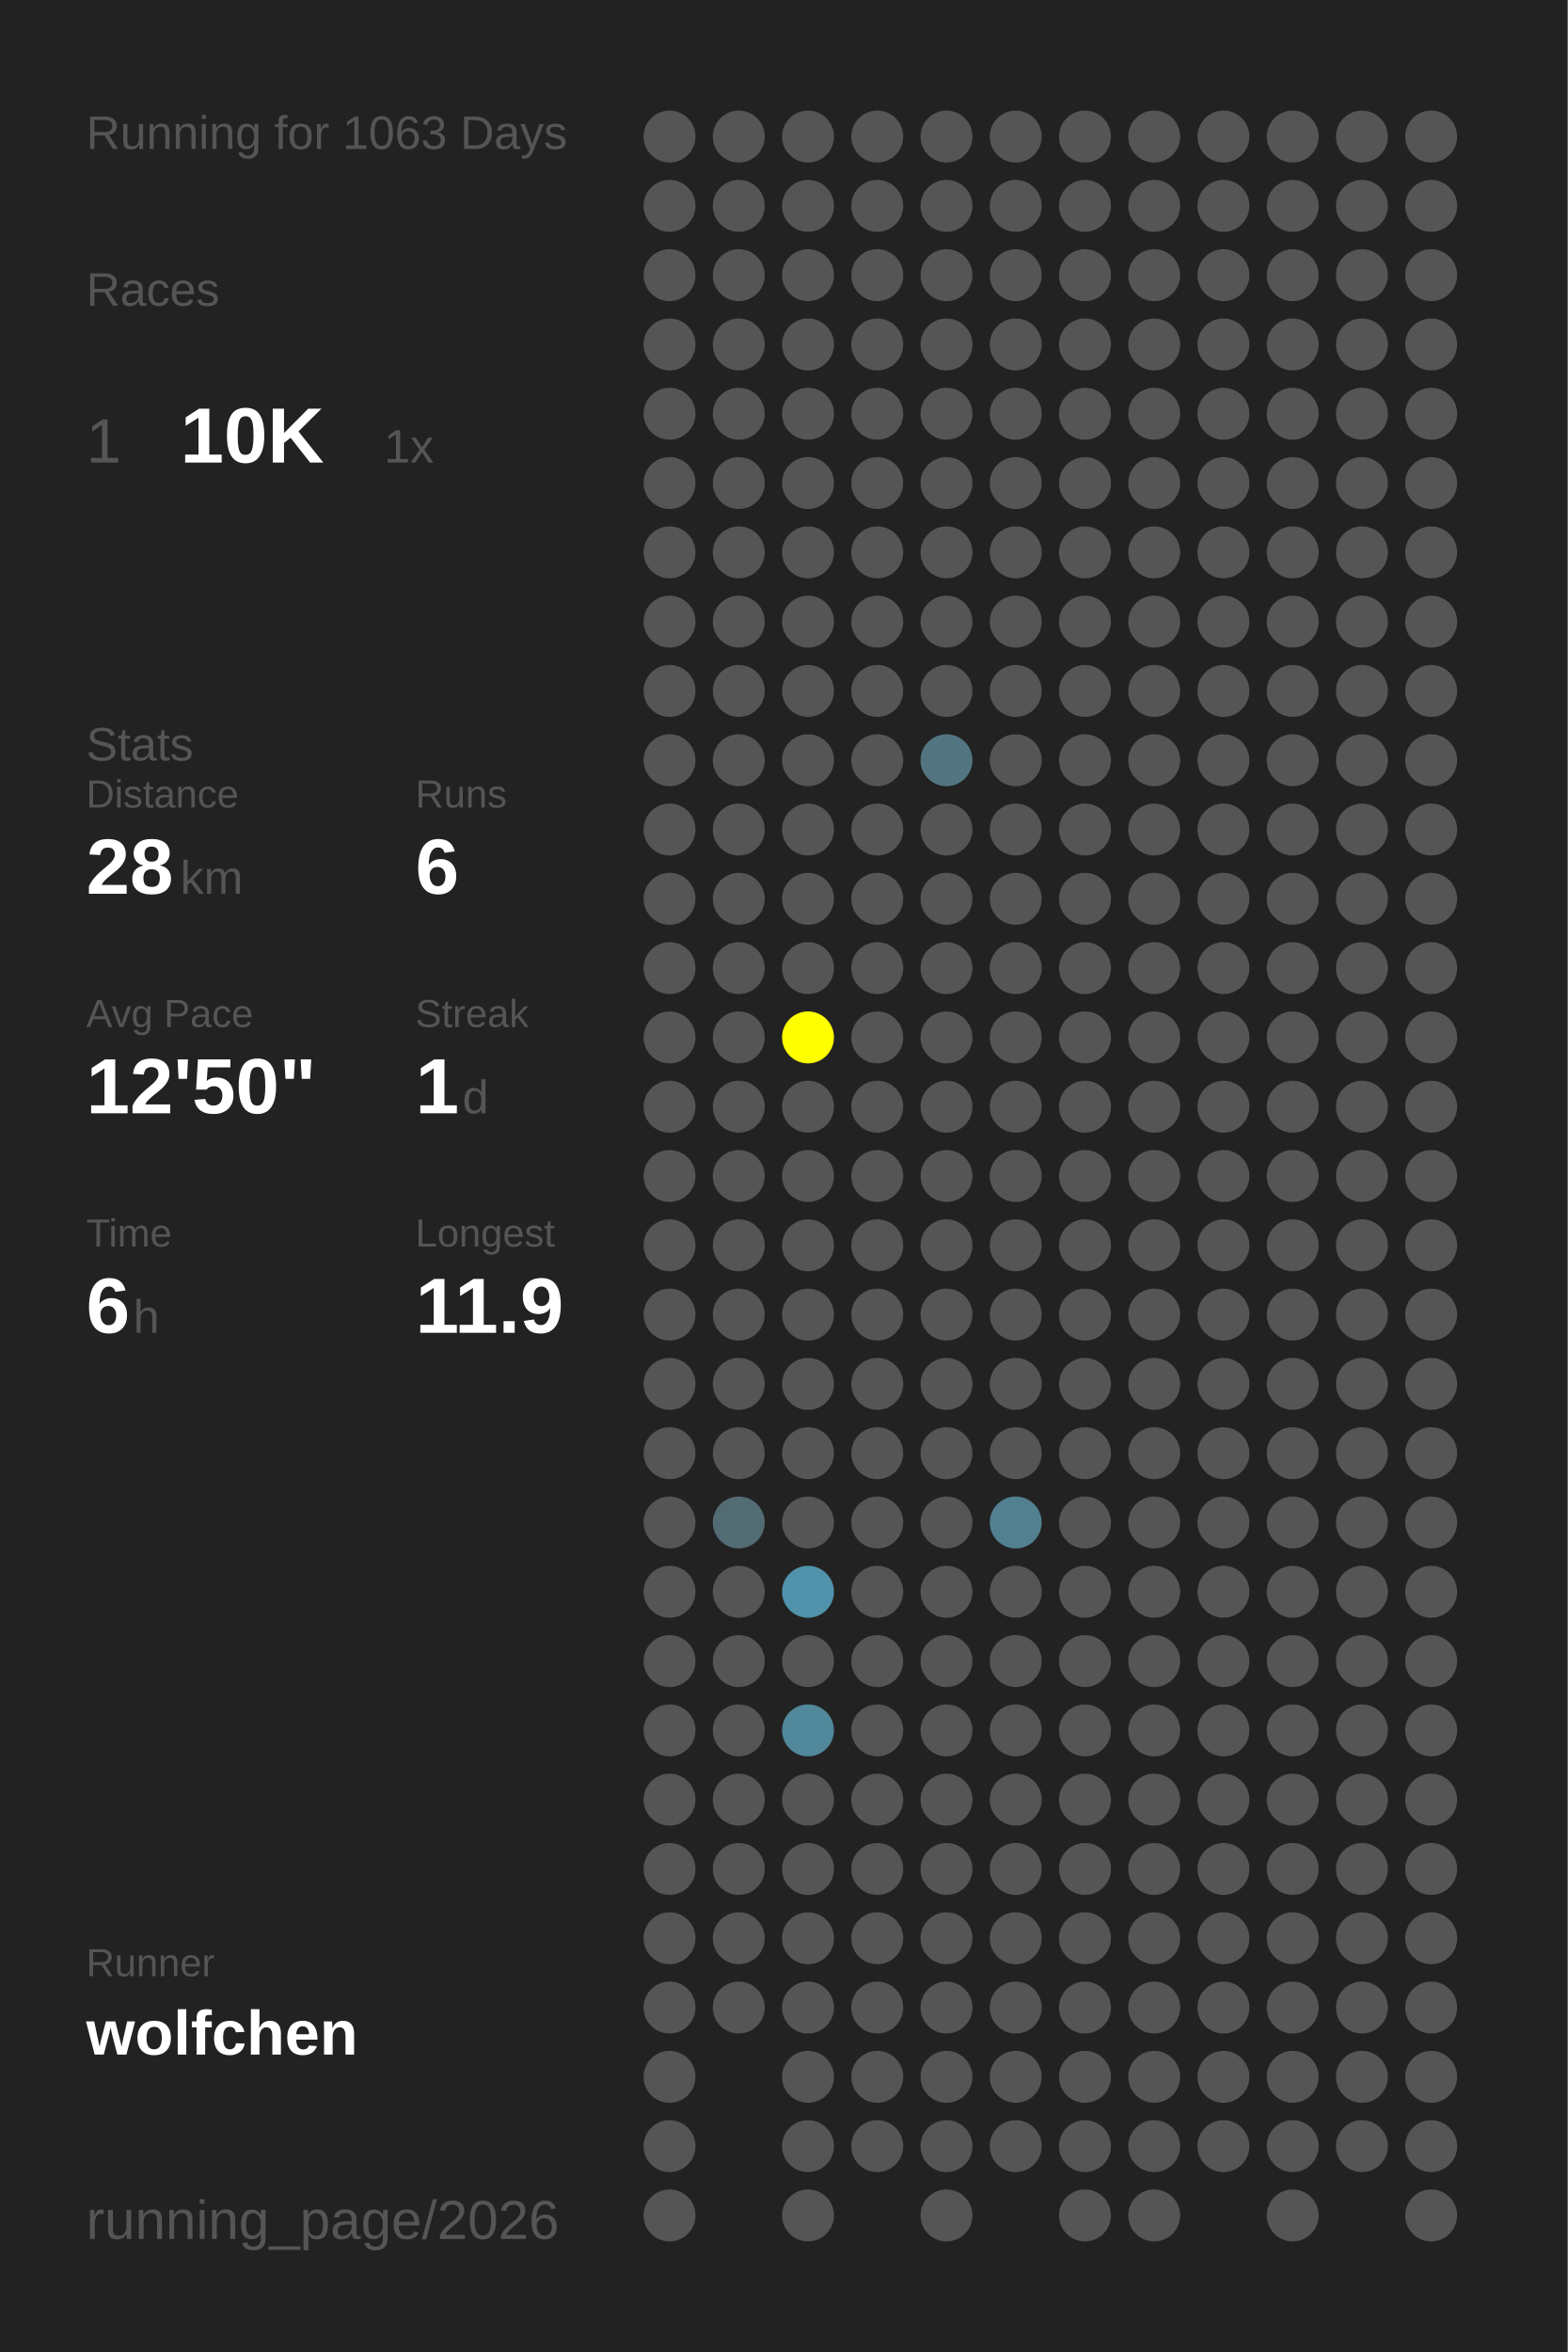
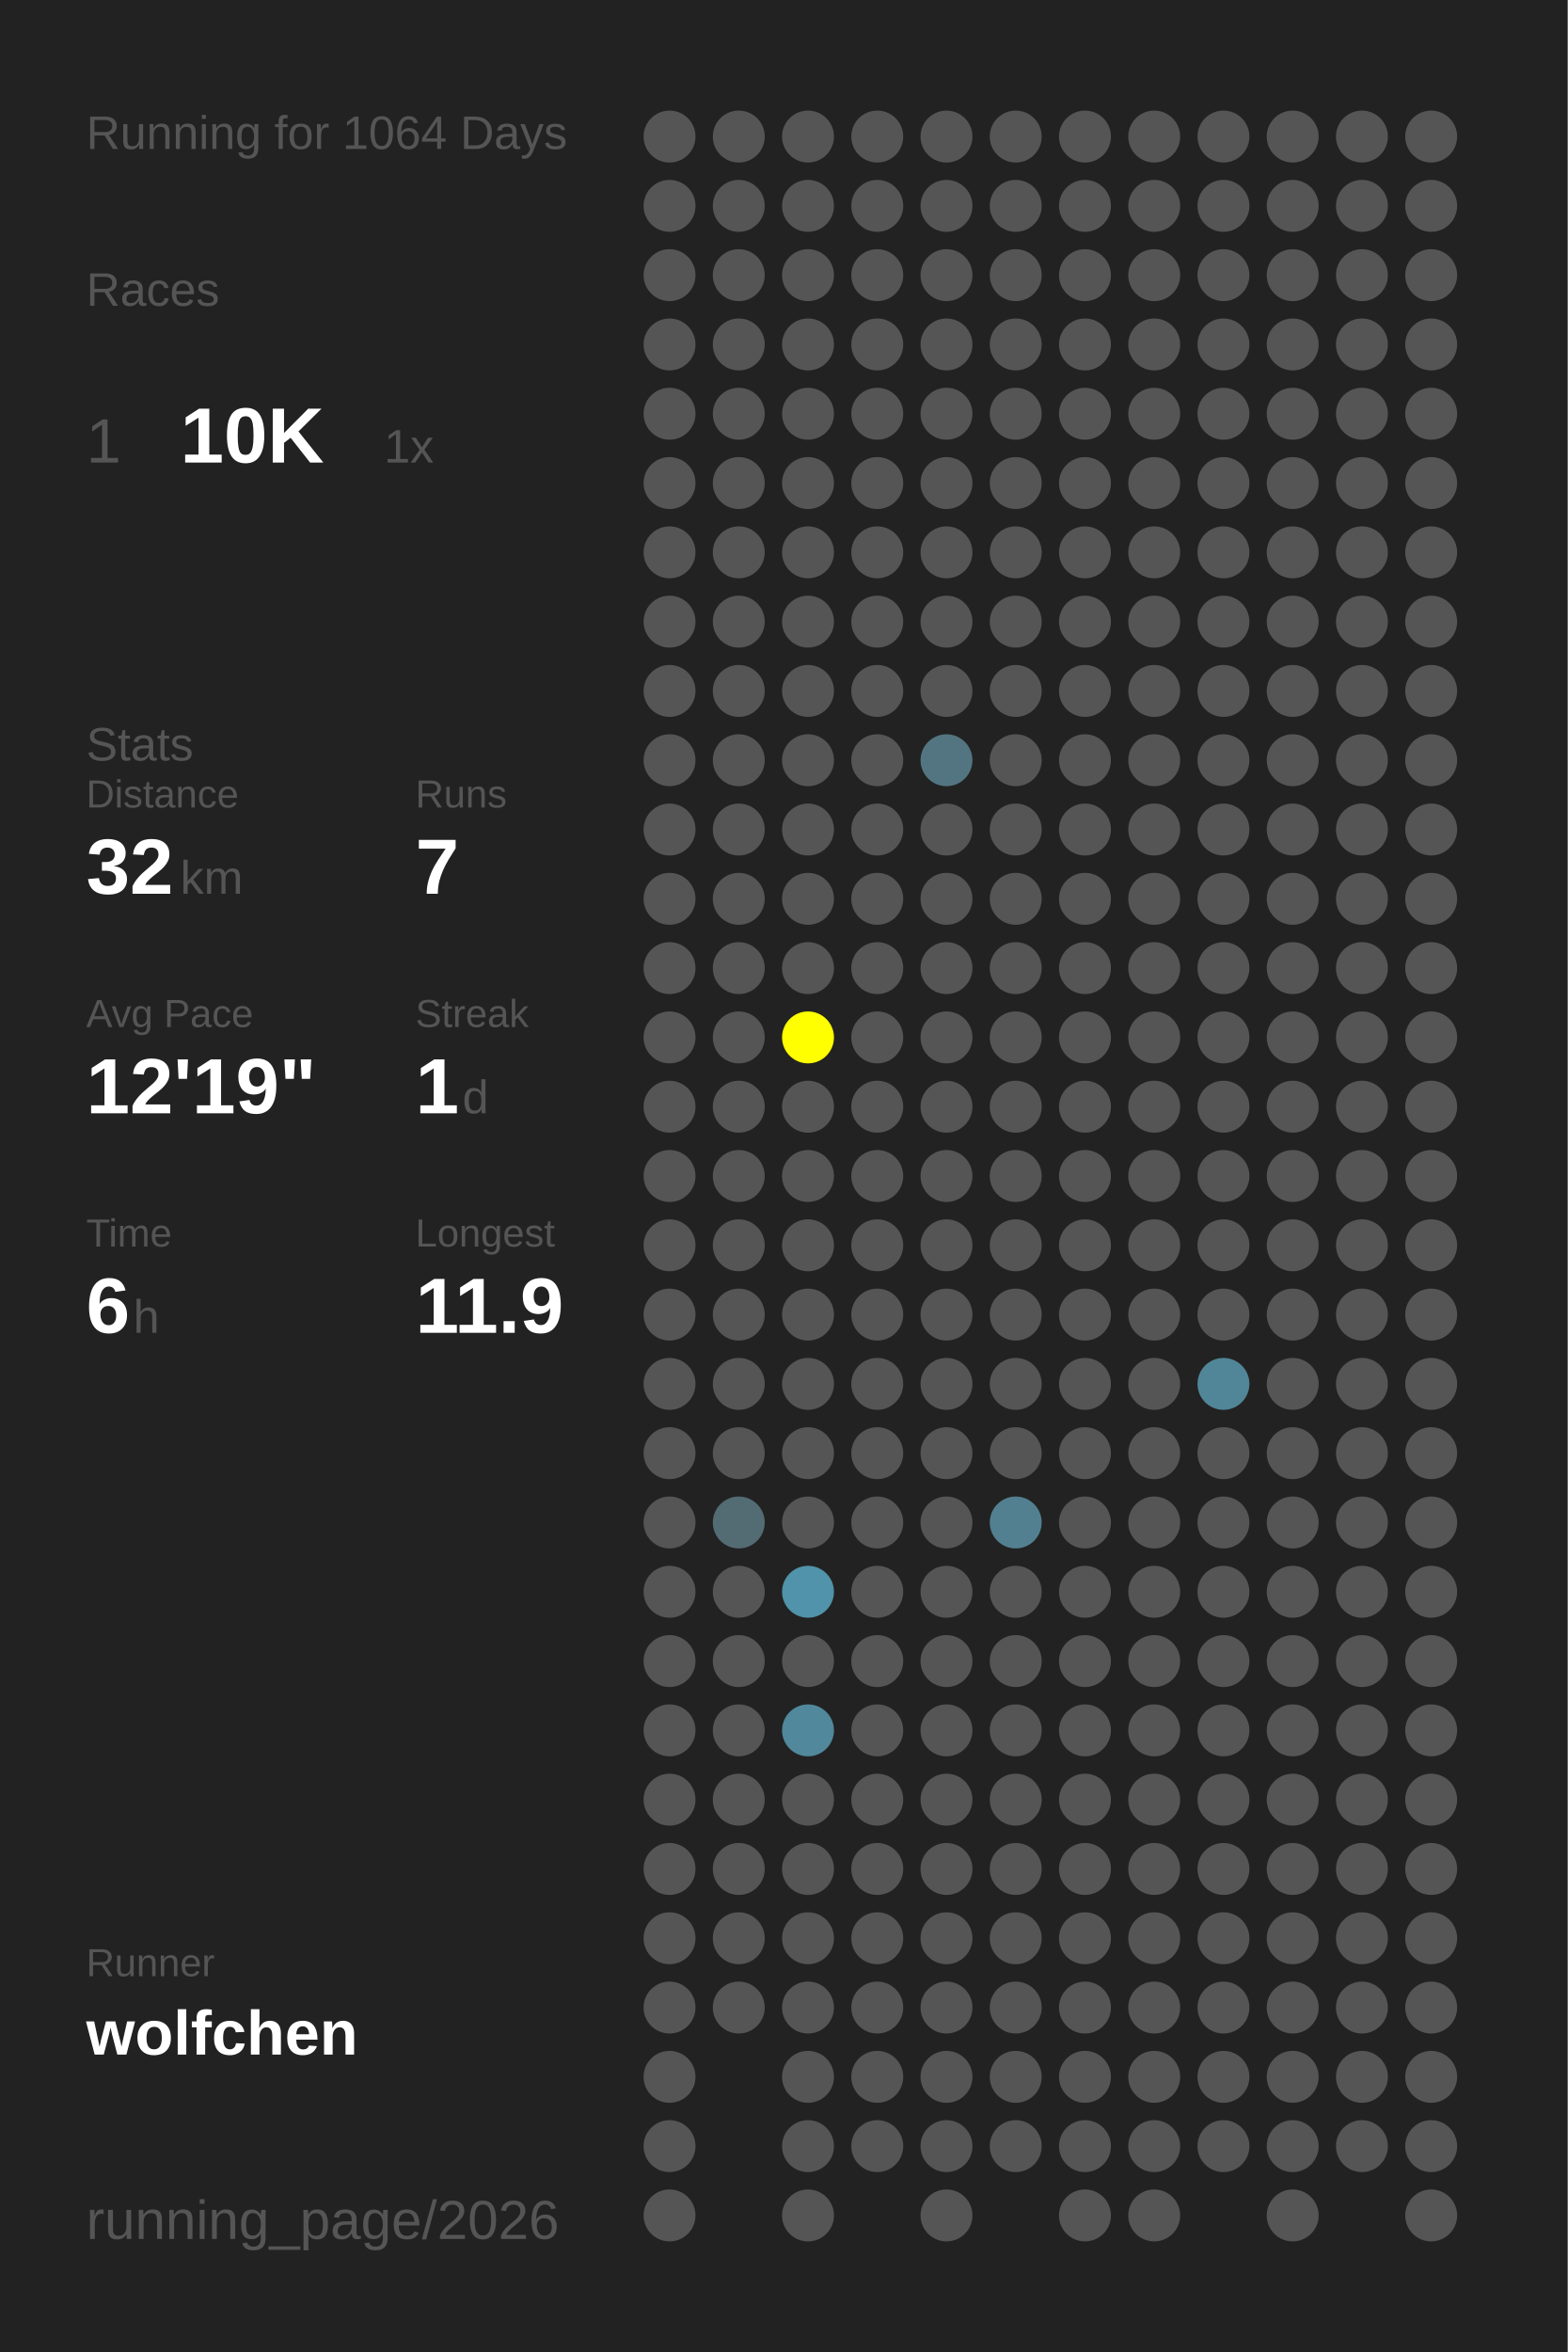
<svg xmlns="http://www.w3.org/2000/svg" baseProfile="full" height="300mm" version="1.1" viewBox="0,0,200,300" width="200mm">
  <defs />
  <rect fill="#222222" height="300" width="200" x="0" y="0" />
-   <text fill="#555555" style="font-size:6px; font-family:Arial;" x="11" y="19">Running for 1063 Days</text>
+   <text fill="#555555" style="font-size:6px; font-family:Arial;" x="11" y="19">Running for 1064 Days</text>
  <text fill="#555555" style="font-size:6px; font-family:Arial;" x="11" y="39">Races</text>
  <text fill="#555555" style="font-size:8px; font-family:Arial;" x="11" y="59">1</text>
  <text fill="#FFFFFF" style="font-size:10px; font-family:Arial; font-weight:bold;" x="23" y="59">10K</text>
  <text fill="#555555" style="font-size:6px; font-family:Arial;" x="49" y="59">1x</text>
  <text fill="#555555" style="font-size:6px; font-family:Arial;" x="11" y="97">Stats</text>
  <text fill="#555555" style="font-size:5px; font-family:Arial;" x="11" y="103">Distance</text>
-   <text fill="#FFFFFF" style="font-size:10px; font-family:Arial; font-weight:bold;" x="11" y="114">28</text>
+   <text fill="#FFFFFF" style="font-size:10px; font-family:Arial; font-weight:bold;" x="11" y="114">32</text>
  <text fill="#555555" style="font-size:6px; font-family:Arial;" x="23" y="114">km</text>
  <text fill="#555555" style="font-size:5px; font-family:Arial;" x="53" y="103">Runs</text>
-   <text fill="#FFFFFF" style="font-size:10px; font-family:Arial; font-weight:bold;" x="53" y="114">6</text>
+   <text fill="#FFFFFF" style="font-size:10px; font-family:Arial; font-weight:bold;" x="53" y="114">7</text>
  <text fill="#555555" style="font-size:5px; font-family:Arial;" x="11" y="131">Avg Pace</text>
-   <text fill="#FFFFFF" style="font-size:10px; font-family:Arial; font-weight:bold;" x="11" y="142">12'50"</text>
+   <text fill="#FFFFFF" style="font-size:10px; font-family:Arial; font-weight:bold;" x="11" y="142">12'19"</text>
  <text fill="#555555" style="font-size:5px; font-family:Arial;" x="53" y="131">Streak</text>
  <text fill="#FFFFFF" style="font-size:10px; font-family:Arial; font-weight:bold;" x="53" y="142">1</text>
  <text fill="#555555" style="font-size:6px; font-family:Arial;" x="59" y="142">d</text>
  <text fill="#555555" style="font-size:5px; font-family:Arial;" x="11" y="159">Time</text>
  <text fill="#FFFFFF" style="font-size:10px; font-family:Arial; font-weight:bold;" x="11" y="170">6</text>
  <text fill="#555555" style="font-size:6px; font-family:Arial;" x="17" y="170">h</text>
  <text fill="#555555" style="font-size:5px; font-family:Arial;" x="53" y="159">Longest</text>
  <text fill="#FFFFFF" style="font-size:10px; font-family:Arial; font-weight:bold;" x="53" y="170">11.9</text>
  <text fill="#555555" style="font-size:5px; font-family:Arial;" x="11" y="252.065">Runner</text>
  <text fill="#FFFFFF" style="font-size:8px; font-family:Arial; font-weight:bold;" x="11" y="262.065">wolfchen</text>
  <text fill="#555555" style="font-size:7px; font-family:Arial;" x="11" y="285.581">running_page/2026</text>
  <circle cx="85.417" cy="17.419" fill="#555555" r="3.312" />
  <circle cx="85.417" cy="26.258" fill="#555555" r="3.312" />
  <circle cx="85.417" cy="35.097" fill="#555555" r="3.312" />
  <circle cx="85.417" cy="43.935" fill="#555555" r="3.312" />
  <circle cx="85.417" cy="52.774" fill="#555555" r="3.312" />
  <circle cx="85.417" cy="61.613" fill="#555555" r="3.312" />
  <circle cx="85.417" cy="70.452" fill="#555555" r="3.312" />
  <circle cx="85.417" cy="79.29" fill="#555555" r="3.312" />
  <circle cx="85.417" cy="88.129" fill="#555555" r="3.312" />
  <circle cx="85.417" cy="96.968" fill="#555555" r="3.312" />
  <circle cx="85.417" cy="105.806" fill="#555555" r="3.312" />
  <circle cx="85.417" cy="114.645" fill="#555555" r="3.312" />
  <circle cx="85.417" cy="123.484" fill="#555555" r="3.312" />
  <circle cx="85.417" cy="132.323" fill="#555555" r="3.312" />
  <circle cx="85.417" cy="141.161" fill="#555555" r="3.312" />
  <circle cx="85.417" cy="150" fill="#555555" r="3.312" />
  <circle cx="85.417" cy="158.839" fill="#555555" r="3.312" />
  <circle cx="85.417" cy="167.677" fill="#555555" r="3.312" />
  <circle cx="85.417" cy="176.516" fill="#555555" r="3.312" />
  <circle cx="85.417" cy="185.355" fill="#555555" r="3.312" />
  <circle cx="85.417" cy="194.194" fill="#555555" r="3.312" />
  <circle cx="85.417" cy="203.032" fill="#555555" r="3.312" />
  <circle cx="85.417" cy="211.871" fill="#555555" r="3.312" />
  <circle cx="85.417" cy="220.71" fill="#555555" r="3.312" />
  <circle cx="85.417" cy="229.548" fill="#555555" r="3.312" />
  <circle cx="85.417" cy="238.387" fill="#555555" r="3.312" />
  <circle cx="85.417" cy="247.226" fill="#555555" r="3.312" />
  <circle cx="85.417" cy="256.065" fill="#555555" r="3.312" />
  <circle cx="85.417" cy="264.903" fill="#555555" r="3.312" />
  <circle cx="85.417" cy="273.742" fill="#555555" r="3.312" />
  <circle cx="85.417" cy="282.581" fill="#555555" r="3.312" />
  <circle cx="94.25" cy="17.419" fill="#555555" r="3.312" />
  <circle cx="94.25" cy="26.258" fill="#555555" r="3.312" />
  <circle cx="94.25" cy="35.097" fill="#555555" r="3.312" />
  <circle cx="94.25" cy="43.935" fill="#555555" r="3.312" />
  <circle cx="94.25" cy="52.774" fill="#555555" r="3.312" />
  <circle cx="94.25" cy="61.613" fill="#555555" r="3.312" />
  <circle cx="94.25" cy="70.452" fill="#555555" r="3.312" />
  <circle cx="94.25" cy="79.29" fill="#555555" r="3.312" />
  <circle cx="94.25" cy="88.129" fill="#555555" r="3.312" />
  <circle cx="94.25" cy="96.968" fill="#555555" r="3.312" />
  <circle cx="94.25" cy="105.806" fill="#555555" r="3.312" />
  <circle cx="94.25" cy="114.645" fill="#555555" r="3.312" />
  <circle cx="94.25" cy="123.484" fill="#555555" r="3.312" />
  <circle cx="94.25" cy="132.323" fill="#555555" r="3.312" />
  <circle cx="94.25" cy="141.161" fill="#555555" r="3.312" />
  <circle cx="94.25" cy="150" fill="#555555" r="3.312" />
  <circle cx="94.25" cy="158.839" fill="#555555" r="3.312" />
  <circle cx="94.25" cy="167.677" fill="#555555" r="3.312" />
  <circle cx="94.25" cy="176.516" fill="#555555" r="3.312" />
  <circle cx="94.25" cy="185.355" fill="#555555" r="3.312" />
  <circle cx="94.25" cy="194.194" fill="#536b73" r="3.312" />
  <circle cx="94.25" cy="203.032" fill="#555555" r="3.312" />
  <circle cx="94.25" cy="211.871" fill="#555555" r="3.312" />
  <circle cx="94.25" cy="220.71" fill="#555555" r="3.312" />
  <circle cx="94.25" cy="229.548" fill="#555555" r="3.312" />
  <circle cx="94.25" cy="238.387" fill="#555555" r="3.312" />
  <circle cx="94.25" cy="247.226" fill="#555555" r="3.312" />
  <circle cx="94.25" cy="256.065" fill="#555555" r="3.312" />
  <circle cx="103.083" cy="17.419" fill="#555555" r="3.312" />
  <circle cx="103.083" cy="26.258" fill="#555555" r="3.312" />
  <circle cx="103.083" cy="35.097" fill="#555555" r="3.312" />
  <circle cx="103.083" cy="43.935" fill="#555555" r="3.312" />
  <circle cx="103.083" cy="52.774" fill="#555555" r="3.312" />
  <circle cx="103.083" cy="61.613" fill="#555555" r="3.312" />
  <circle cx="103.083" cy="70.452" fill="#555555" r="3.312" />
  <circle cx="103.083" cy="79.29" fill="#555555" r="3.312" />
  <circle cx="103.083" cy="88.129" fill="#555555" r="3.312" />
  <circle cx="103.083" cy="96.968" fill="#555555" r="3.312" />
  <circle cx="103.083" cy="105.806" fill="#555555" r="3.312" />
  <circle cx="103.083" cy="114.645" fill="#555555" r="3.312" />
  <circle cx="103.083" cy="123.484" fill="#555555" r="3.312" />
  <circle cx="103.083" cy="132.323" fill="#FFFF00" r="3.312" />
  <circle cx="103.083" cy="141.161" fill="#555555" r="3.312" />
  <circle cx="103.083" cy="150" fill="#555555" r="3.312" />
  <circle cx="103.083" cy="158.839" fill="#555555" r="3.312" />
  <circle cx="103.083" cy="167.677" fill="#555555" r="3.312" />
  <circle cx="103.083" cy="176.516" fill="#555555" r="3.312" />
  <circle cx="103.083" cy="185.355" fill="#555555" r="3.312" />
  <circle cx="103.083" cy="194.194" fill="#555555" r="3.312" />
  <circle cx="103.083" cy="203.032" fill="#5093aa" r="3.312" />
  <circle cx="103.083" cy="211.871" fill="#555555" r="3.312" />
  <circle cx="103.083" cy="220.71" fill="#51889b" r="3.312" />
  <circle cx="103.083" cy="229.548" fill="#555555" r="3.312" />
  <circle cx="103.083" cy="238.387" fill="#555555" r="3.312" />
  <circle cx="103.083" cy="247.226" fill="#555555" r="3.312" />
  <circle cx="103.083" cy="256.065" fill="#555555" r="3.312" />
  <circle cx="103.083" cy="264.903" fill="#555555" r="3.312" />
  <circle cx="103.083" cy="273.742" fill="#555555" r="3.312" />
  <circle cx="103.083" cy="282.581" fill="#555555" r="3.312" />
  <circle cx="111.917" cy="17.419" fill="#555555" r="3.312" />
  <circle cx="111.917" cy="26.258" fill="#555555" r="3.312" />
  <circle cx="111.917" cy="35.097" fill="#555555" r="3.312" />
  <circle cx="111.917" cy="43.935" fill="#555555" r="3.312" />
  <circle cx="111.917" cy="52.774" fill="#555555" r="3.312" />
  <circle cx="111.917" cy="61.613" fill="#555555" r="3.312" />
  <circle cx="111.917" cy="70.452" fill="#555555" r="3.312" />
  <circle cx="111.917" cy="79.29" fill="#555555" r="3.312" />
  <circle cx="111.917" cy="88.129" fill="#555555" r="3.312" />
  <circle cx="111.917" cy="96.968" fill="#555555" r="3.312" />
  <circle cx="111.917" cy="105.806" fill="#555555" r="3.312" />
  <circle cx="111.917" cy="114.645" fill="#555555" r="3.312" />
  <circle cx="111.917" cy="123.484" fill="#555555" r="3.312" />
  <circle cx="111.917" cy="132.323" fill="#555555" r="3.312" />
  <circle cx="111.917" cy="141.161" fill="#555555" r="3.312" />
  <circle cx="111.917" cy="150" fill="#555555" r="3.312" />
  <circle cx="111.917" cy="158.839" fill="#555555" r="3.312" />
  <circle cx="111.917" cy="167.677" fill="#555555" r="3.312" />
  <circle cx="111.917" cy="176.516" fill="#555555" r="3.312" />
  <circle cx="111.917" cy="185.355" fill="#555555" r="3.312" />
  <circle cx="111.917" cy="194.194" fill="#555555" r="3.312" />
  <circle cx="111.917" cy="203.032" fill="#555555" r="3.312" />
  <circle cx="111.917" cy="211.871" fill="#555555" r="3.312" />
  <circle cx="111.917" cy="220.71" fill="#555555" r="3.312" />
  <circle cx="111.917" cy="229.548" fill="#555555" r="3.312" />
  <circle cx="111.917" cy="238.387" fill="#555555" r="3.312" />
  <circle cx="111.917" cy="247.226" fill="#555555" r="3.312" />
  <circle cx="111.917" cy="256.065" fill="#555555" r="3.312" />
  <circle cx="111.917" cy="264.903" fill="#555555" r="3.312" />
  <circle cx="111.917" cy="273.742" fill="#555555" r="3.312" />
  <circle cx="120.75" cy="17.419" fill="#555555" r="3.312" />
  <circle cx="120.75" cy="26.258" fill="#555555" r="3.312" />
  <circle cx="120.75" cy="35.097" fill="#555555" r="3.312" />
  <circle cx="120.75" cy="43.935" fill="#555555" r="3.312" />
  <circle cx="120.75" cy="52.774" fill="#555555" r="3.312" />
  <circle cx="120.75" cy="61.613" fill="#555555" r="3.312" />
  <circle cx="120.75" cy="70.452" fill="#555555" r="3.312" />
  <circle cx="120.75" cy="79.29" fill="#555555" r="3.312" />
  <circle cx="120.75" cy="88.129" fill="#555555" r="3.312" />
  <circle cx="120.75" cy="96.968" fill="#527581" r="3.312" />
  <circle cx="120.75" cy="105.806" fill="#555555" r="3.312" />
  <circle cx="120.75" cy="114.645" fill="#555555" r="3.312" />
  <circle cx="120.75" cy="123.484" fill="#555555" r="3.312" />
  <circle cx="120.75" cy="132.323" fill="#555555" r="3.312" />
  <circle cx="120.75" cy="141.161" fill="#555555" r="3.312" />
  <circle cx="120.75" cy="150" fill="#555555" r="3.312" />
  <circle cx="120.75" cy="158.839" fill="#555555" r="3.312" />
  <circle cx="120.75" cy="167.677" fill="#555555" r="3.312" />
  <circle cx="120.75" cy="176.516" fill="#555555" r="3.312" />
  <circle cx="120.75" cy="185.355" fill="#555555" r="3.312" />
  <circle cx="120.75" cy="194.194" fill="#555555" r="3.312" />
  <circle cx="120.75" cy="203.032" fill="#555555" r="3.312" />
  <circle cx="120.75" cy="211.871" fill="#555555" r="3.312" />
  <circle cx="120.75" cy="220.71" fill="#555555" r="3.312" />
  <circle cx="120.75" cy="229.548" fill="#555555" r="3.312" />
  <circle cx="120.75" cy="238.387" fill="#555555" r="3.312" />
  <circle cx="120.75" cy="247.226" fill="#555555" r="3.312" />
  <circle cx="120.75" cy="256.065" fill="#555555" r="3.312" />
  <circle cx="120.75" cy="264.903" fill="#555555" r="3.312" />
  <circle cx="120.75" cy="273.742" fill="#555555" r="3.312" />
  <circle cx="120.75" cy="282.581" fill="#555555" r="3.312" />
  <circle cx="129.583" cy="17.419" fill="#555555" r="3.312" />
  <circle cx="129.583" cy="26.258" fill="#555555" r="3.312" />
  <circle cx="129.583" cy="35.097" fill="#555555" r="3.312" />
  <circle cx="129.583" cy="43.935" fill="#555555" r="3.312" />
  <circle cx="129.583" cy="52.774" fill="#555555" r="3.312" />
  <circle cx="129.583" cy="61.613" fill="#555555" r="3.312" />
  <circle cx="129.583" cy="70.452" fill="#555555" r="3.312" />
  <circle cx="129.583" cy="79.29" fill="#555555" r="3.312" />
  <circle cx="129.583" cy="88.129" fill="#555555" r="3.312" />
  <circle cx="129.583" cy="96.968" fill="#555555" r="3.312" />
  <circle cx="129.583" cy="105.806" fill="#555555" r="3.312" />
  <circle cx="129.583" cy="114.645" fill="#555555" r="3.312" />
  <circle cx="129.583" cy="123.484" fill="#555555" r="3.312" />
  <circle cx="129.583" cy="132.323" fill="#555555" r="3.312" />
  <circle cx="129.583" cy="141.161" fill="#555555" r="3.312" />
  <circle cx="129.583" cy="150" fill="#555555" r="3.312" />
  <circle cx="129.583" cy="158.839" fill="#555555" r="3.312" />
  <circle cx="129.583" cy="167.677" fill="#555555" r="3.312" />
  <circle cx="129.583" cy="176.516" fill="#555555" r="3.312" />
  <circle cx="129.583" cy="185.355" fill="#555555" r="3.312" />
  <circle cx="129.583" cy="194.194" fill="#528090" r="3.312" />
  <circle cx="129.583" cy="203.032" fill="#555555" r="3.312" />
  <circle cx="129.583" cy="211.871" fill="#555555" r="3.312" />
  <circle cx="129.583" cy="220.71" fill="#555555" r="3.312" />
  <circle cx="129.583" cy="229.548" fill="#555555" r="3.312" />
  <circle cx="129.583" cy="238.387" fill="#555555" r="3.312" />
  <circle cx="129.583" cy="247.226" fill="#555555" r="3.312" />
  <circle cx="129.583" cy="256.065" fill="#555555" r="3.312" />
  <circle cx="129.583" cy="264.903" fill="#555555" r="3.312" />
  <circle cx="129.583" cy="273.742" fill="#555555" r="3.312" />
  <circle cx="138.417" cy="17.419" fill="#555555" r="3.312" />
  <circle cx="138.417" cy="26.258" fill="#555555" r="3.312" />
  <circle cx="138.417" cy="35.097" fill="#555555" r="3.312" />
  <circle cx="138.417" cy="43.935" fill="#555555" r="3.312" />
  <circle cx="138.417" cy="52.774" fill="#555555" r="3.312" />
  <circle cx="138.417" cy="61.613" fill="#555555" r="3.312" />
  <circle cx="138.417" cy="70.452" fill="#555555" r="3.312" />
  <circle cx="138.417" cy="79.29" fill="#555555" r="3.312" />
  <circle cx="138.417" cy="88.129" fill="#555555" r="3.312" />
  <circle cx="138.417" cy="96.968" fill="#555555" r="3.312" />
  <circle cx="138.417" cy="105.806" fill="#555555" r="3.312" />
  <circle cx="138.417" cy="114.645" fill="#555555" r="3.312" />
  <circle cx="138.417" cy="123.484" fill="#555555" r="3.312" />
  <circle cx="138.417" cy="132.323" fill="#555555" r="3.312" />
  <circle cx="138.417" cy="141.161" fill="#555555" r="3.312" />
  <circle cx="138.417" cy="150" fill="#555555" r="3.312" />
  <circle cx="138.417" cy="158.839" fill="#555555" r="3.312" />
  <circle cx="138.417" cy="167.677" fill="#555555" r="3.312" />
  <circle cx="138.417" cy="176.516" fill="#555555" r="3.312" />
  <circle cx="138.417" cy="185.355" fill="#555555" r="3.312" />
  <circle cx="138.417" cy="194.194" fill="#555555" r="3.312" />
  <circle cx="138.417" cy="203.032" fill="#555555" r="3.312" />
  <circle cx="138.417" cy="211.871" fill="#555555" r="3.312" />
  <circle cx="138.417" cy="220.71" fill="#555555" r="3.312" />
  <circle cx="138.417" cy="229.548" fill="#555555" r="3.312" />
  <circle cx="138.417" cy="238.387" fill="#555555" r="3.312" />
  <circle cx="138.417" cy="247.226" fill="#555555" r="3.312" />
  <circle cx="138.417" cy="256.065" fill="#555555" r="3.312" />
  <circle cx="138.417" cy="264.903" fill="#555555" r="3.312" />
  <circle cx="138.417" cy="273.742" fill="#555555" r="3.312" />
  <circle cx="138.417" cy="282.581" fill="#555555" r="3.312" />
  <circle cx="147.25" cy="17.419" fill="#555555" r="3.312" />
  <circle cx="147.25" cy="26.258" fill="#555555" r="3.312" />
  <circle cx="147.25" cy="35.097" fill="#555555" r="3.312" />
  <circle cx="147.25" cy="43.935" fill="#555555" r="3.312" />
  <circle cx="147.25" cy="52.774" fill="#555555" r="3.312" />
  <circle cx="147.25" cy="61.613" fill="#555555" r="3.312" />
  <circle cx="147.25" cy="70.452" fill="#555555" r="3.312" />
  <circle cx="147.25" cy="79.29" fill="#555555" r="3.312" />
  <circle cx="147.25" cy="88.129" fill="#555555" r="3.312" />
  <circle cx="147.25" cy="96.968" fill="#555555" r="3.312" />
  <circle cx="147.25" cy="105.806" fill="#555555" r="3.312" />
  <circle cx="147.25" cy="114.645" fill="#555555" r="3.312" />
  <circle cx="147.25" cy="123.484" fill="#555555" r="3.312" />
  <circle cx="147.25" cy="132.323" fill="#555555" r="3.312" />
  <circle cx="147.25" cy="141.161" fill="#555555" r="3.312" />
  <circle cx="147.25" cy="150" fill="#555555" r="3.312" />
  <circle cx="147.25" cy="158.839" fill="#555555" r="3.312" />
  <circle cx="147.25" cy="167.677" fill="#555555" r="3.312" />
  <circle cx="147.25" cy="176.516" fill="#555555" r="3.312" />
  <circle cx="147.25" cy="185.355" fill="#555555" r="3.312" />
  <circle cx="147.25" cy="194.194" fill="#555555" r="3.312" />
  <circle cx="147.25" cy="203.032" fill="#555555" r="3.312" />
  <circle cx="147.25" cy="211.871" fill="#555555" r="3.312" />
  <circle cx="147.25" cy="220.71" fill="#555555" r="3.312" />
  <circle cx="147.25" cy="229.548" fill="#555555" r="3.312" />
  <circle cx="147.25" cy="238.387" fill="#555555" r="3.312" />
  <circle cx="147.25" cy="247.226" fill="#555555" r="3.312" />
  <circle cx="147.25" cy="256.065" fill="#555555" r="3.312" />
  <circle cx="147.25" cy="264.903" fill="#555555" r="3.312" />
  <circle cx="147.25" cy="273.742" fill="#555555" r="3.312" />
  <circle cx="147.25" cy="282.581" fill="#555555" r="3.312" />
  <circle cx="156.083" cy="17.419" fill="#555555" r="3.312" />
  <circle cx="156.083" cy="26.258" fill="#555555" r="3.312" />
  <circle cx="156.083" cy="35.097" fill="#555555" r="3.312" />
  <circle cx="156.083" cy="43.935" fill="#555555" r="3.312" />
  <circle cx="156.083" cy="52.774" fill="#555555" r="3.312" />
  <circle cx="156.083" cy="61.613" fill="#555555" r="3.312" />
  <circle cx="156.083" cy="70.452" fill="#555555" r="3.312" />
  <circle cx="156.083" cy="79.29" fill="#555555" r="3.312" />
  <circle cx="156.083" cy="88.129" fill="#555555" r="3.312" />
  <circle cx="156.083" cy="96.968" fill="#555555" r="3.312" />
  <circle cx="156.083" cy="105.806" fill="#555555" r="3.312" />
  <circle cx="156.083" cy="114.645" fill="#555555" r="3.312" />
  <circle cx="156.083" cy="123.484" fill="#555555" r="3.312" />
  <circle cx="156.083" cy="132.323" fill="#555555" r="3.312" />
  <circle cx="156.083" cy="141.161" fill="#555555" r="3.312" />
  <circle cx="156.083" cy="150" fill="#555555" r="3.312" />
  <circle cx="156.083" cy="158.839" fill="#555555" r="3.312" />
  <circle cx="156.083" cy="167.677" fill="#555555" r="3.312" />
-   <circle cx="156.083" cy="176.516" fill="#555555" r="3.312" />
+   <circle cx="156.083" cy="176.516" fill="#518698" r="3.312" />
  <circle cx="156.083" cy="185.355" fill="#555555" r="3.312" />
  <circle cx="156.083" cy="194.194" fill="#555555" r="3.312" />
  <circle cx="156.083" cy="203.032" fill="#555555" r="3.312" />
  <circle cx="156.083" cy="211.871" fill="#555555" r="3.312" />
  <circle cx="156.083" cy="220.71" fill="#555555" r="3.312" />
  <circle cx="156.083" cy="229.548" fill="#555555" r="3.312" />
  <circle cx="156.083" cy="238.387" fill="#555555" r="3.312" />
  <circle cx="156.083" cy="247.226" fill="#555555" r="3.312" />
  <circle cx="156.083" cy="256.065" fill="#555555" r="3.312" />
  <circle cx="156.083" cy="264.903" fill="#555555" r="3.312" />
  <circle cx="156.083" cy="273.742" fill="#555555" r="3.312" />
  <circle cx="164.917" cy="17.419" fill="#555555" r="3.312" />
  <circle cx="164.917" cy="26.258" fill="#555555" r="3.312" />
  <circle cx="164.917" cy="35.097" fill="#555555" r="3.312" />
  <circle cx="164.917" cy="43.935" fill="#555555" r="3.312" />
  <circle cx="164.917" cy="52.774" fill="#555555" r="3.312" />
  <circle cx="164.917" cy="61.613" fill="#555555" r="3.312" />
  <circle cx="164.917" cy="70.452" fill="#555555" r="3.312" />
  <circle cx="164.917" cy="79.29" fill="#555555" r="3.312" />
  <circle cx="164.917" cy="88.129" fill="#555555" r="3.312" />
  <circle cx="164.917" cy="96.968" fill="#555555" r="3.312" />
  <circle cx="164.917" cy="105.806" fill="#555555" r="3.312" />
  <circle cx="164.917" cy="114.645" fill="#555555" r="3.312" />
  <circle cx="164.917" cy="123.484" fill="#555555" r="3.312" />
  <circle cx="164.917" cy="132.323" fill="#555555" r="3.312" />
  <circle cx="164.917" cy="141.161" fill="#555555" r="3.312" />
  <circle cx="164.917" cy="150" fill="#555555" r="3.312" />
  <circle cx="164.917" cy="158.839" fill="#555555" r="3.312" />
  <circle cx="164.917" cy="167.677" fill="#555555" r="3.312" />
  <circle cx="164.917" cy="176.516" fill="#555555" r="3.312" />
  <circle cx="164.917" cy="185.355" fill="#555555" r="3.312" />
  <circle cx="164.917" cy="194.194" fill="#555555" r="3.312" />
  <circle cx="164.917" cy="203.032" fill="#555555" r="3.312" />
  <circle cx="164.917" cy="211.871" fill="#555555" r="3.312" />
  <circle cx="164.917" cy="220.71" fill="#555555" r="3.312" />
  <circle cx="164.917" cy="229.548" fill="#555555" r="3.312" />
  <circle cx="164.917" cy="238.387" fill="#555555" r="3.312" />
  <circle cx="164.917" cy="247.226" fill="#555555" r="3.312" />
  <circle cx="164.917" cy="256.065" fill="#555555" r="3.312" />
  <circle cx="164.917" cy="264.903" fill="#555555" r="3.312" />
  <circle cx="164.917" cy="273.742" fill="#555555" r="3.312" />
  <circle cx="164.917" cy="282.581" fill="#555555" r="3.312" />
  <circle cx="173.75" cy="17.419" fill="#555555" r="3.312" />
  <circle cx="173.75" cy="26.258" fill="#555555" r="3.312" />
  <circle cx="173.75" cy="35.097" fill="#555555" r="3.312" />
  <circle cx="173.75" cy="43.935" fill="#555555" r="3.312" />
  <circle cx="173.75" cy="52.774" fill="#555555" r="3.312" />
  <circle cx="173.75" cy="61.613" fill="#555555" r="3.312" />
  <circle cx="173.75" cy="70.452" fill="#555555" r="3.312" />
  <circle cx="173.75" cy="79.29" fill="#555555" r="3.312" />
  <circle cx="173.75" cy="88.129" fill="#555555" r="3.312" />
  <circle cx="173.75" cy="96.968" fill="#555555" r="3.312" />
  <circle cx="173.75" cy="105.806" fill="#555555" r="3.312" />
  <circle cx="173.75" cy="114.645" fill="#555555" r="3.312" />
  <circle cx="173.75" cy="123.484" fill="#555555" r="3.312" />
  <circle cx="173.75" cy="132.323" fill="#555555" r="3.312" />
  <circle cx="173.75" cy="141.161" fill="#555555" r="3.312" />
  <circle cx="173.75" cy="150" fill="#555555" r="3.312" />
  <circle cx="173.75" cy="158.839" fill="#555555" r="3.312" />
  <circle cx="173.75" cy="167.677" fill="#555555" r="3.312" />
  <circle cx="173.75" cy="176.516" fill="#555555" r="3.312" />
  <circle cx="173.75" cy="185.355" fill="#555555" r="3.312" />
  <circle cx="173.75" cy="194.194" fill="#555555" r="3.312" />
  <circle cx="173.75" cy="203.032" fill="#555555" r="3.312" />
  <circle cx="173.75" cy="211.871" fill="#555555" r="3.312" />
  <circle cx="173.75" cy="220.71" fill="#555555" r="3.312" />
  <circle cx="173.75" cy="229.548" fill="#555555" r="3.312" />
  <circle cx="173.75" cy="238.387" fill="#555555" r="3.312" />
  <circle cx="173.75" cy="247.226" fill="#555555" r="3.312" />
  <circle cx="173.75" cy="256.065" fill="#555555" r="3.312" />
  <circle cx="173.75" cy="264.903" fill="#555555" r="3.312" />
  <circle cx="173.75" cy="273.742" fill="#555555" r="3.312" />
  <circle cx="182.583" cy="17.419" fill="#555555" r="3.312" />
  <circle cx="182.583" cy="26.258" fill="#555555" r="3.312" />
  <circle cx="182.583" cy="35.097" fill="#555555" r="3.312" />
  <circle cx="182.583" cy="43.935" fill="#555555" r="3.312" />
  <circle cx="182.583" cy="52.774" fill="#555555" r="3.312" />
  <circle cx="182.583" cy="61.613" fill="#555555" r="3.312" />
  <circle cx="182.583" cy="70.452" fill="#555555" r="3.312" />
  <circle cx="182.583" cy="79.29" fill="#555555" r="3.312" />
  <circle cx="182.583" cy="88.129" fill="#555555" r="3.312" />
  <circle cx="182.583" cy="96.968" fill="#555555" r="3.312" />
  <circle cx="182.583" cy="105.806" fill="#555555" r="3.312" />
  <circle cx="182.583" cy="114.645" fill="#555555" r="3.312" />
  <circle cx="182.583" cy="123.484" fill="#555555" r="3.312" />
  <circle cx="182.583" cy="132.323" fill="#555555" r="3.312" />
  <circle cx="182.583" cy="141.161" fill="#555555" r="3.312" />
  <circle cx="182.583" cy="150" fill="#555555" r="3.312" />
  <circle cx="182.583" cy="158.839" fill="#555555" r="3.312" />
  <circle cx="182.583" cy="167.677" fill="#555555" r="3.312" />
  <circle cx="182.583" cy="176.516" fill="#555555" r="3.312" />
  <circle cx="182.583" cy="185.355" fill="#555555" r="3.312" />
  <circle cx="182.583" cy="194.194" fill="#555555" r="3.312" />
  <circle cx="182.583" cy="203.032" fill="#555555" r="3.312" />
  <circle cx="182.583" cy="211.871" fill="#555555" r="3.312" />
  <circle cx="182.583" cy="220.71" fill="#555555" r="3.312" />
  <circle cx="182.583" cy="229.548" fill="#555555" r="3.312" />
  <circle cx="182.583" cy="238.387" fill="#555555" r="3.312" />
  <circle cx="182.583" cy="247.226" fill="#555555" r="3.312" />
  <circle cx="182.583" cy="256.065" fill="#555555" r="3.312" />
  <circle cx="182.583" cy="264.903" fill="#555555" r="3.312" />
  <circle cx="182.583" cy="273.742" fill="#555555" r="3.312" />
  <circle cx="182.583" cy="282.581" fill="#555555" r="3.312" />
</svg>
